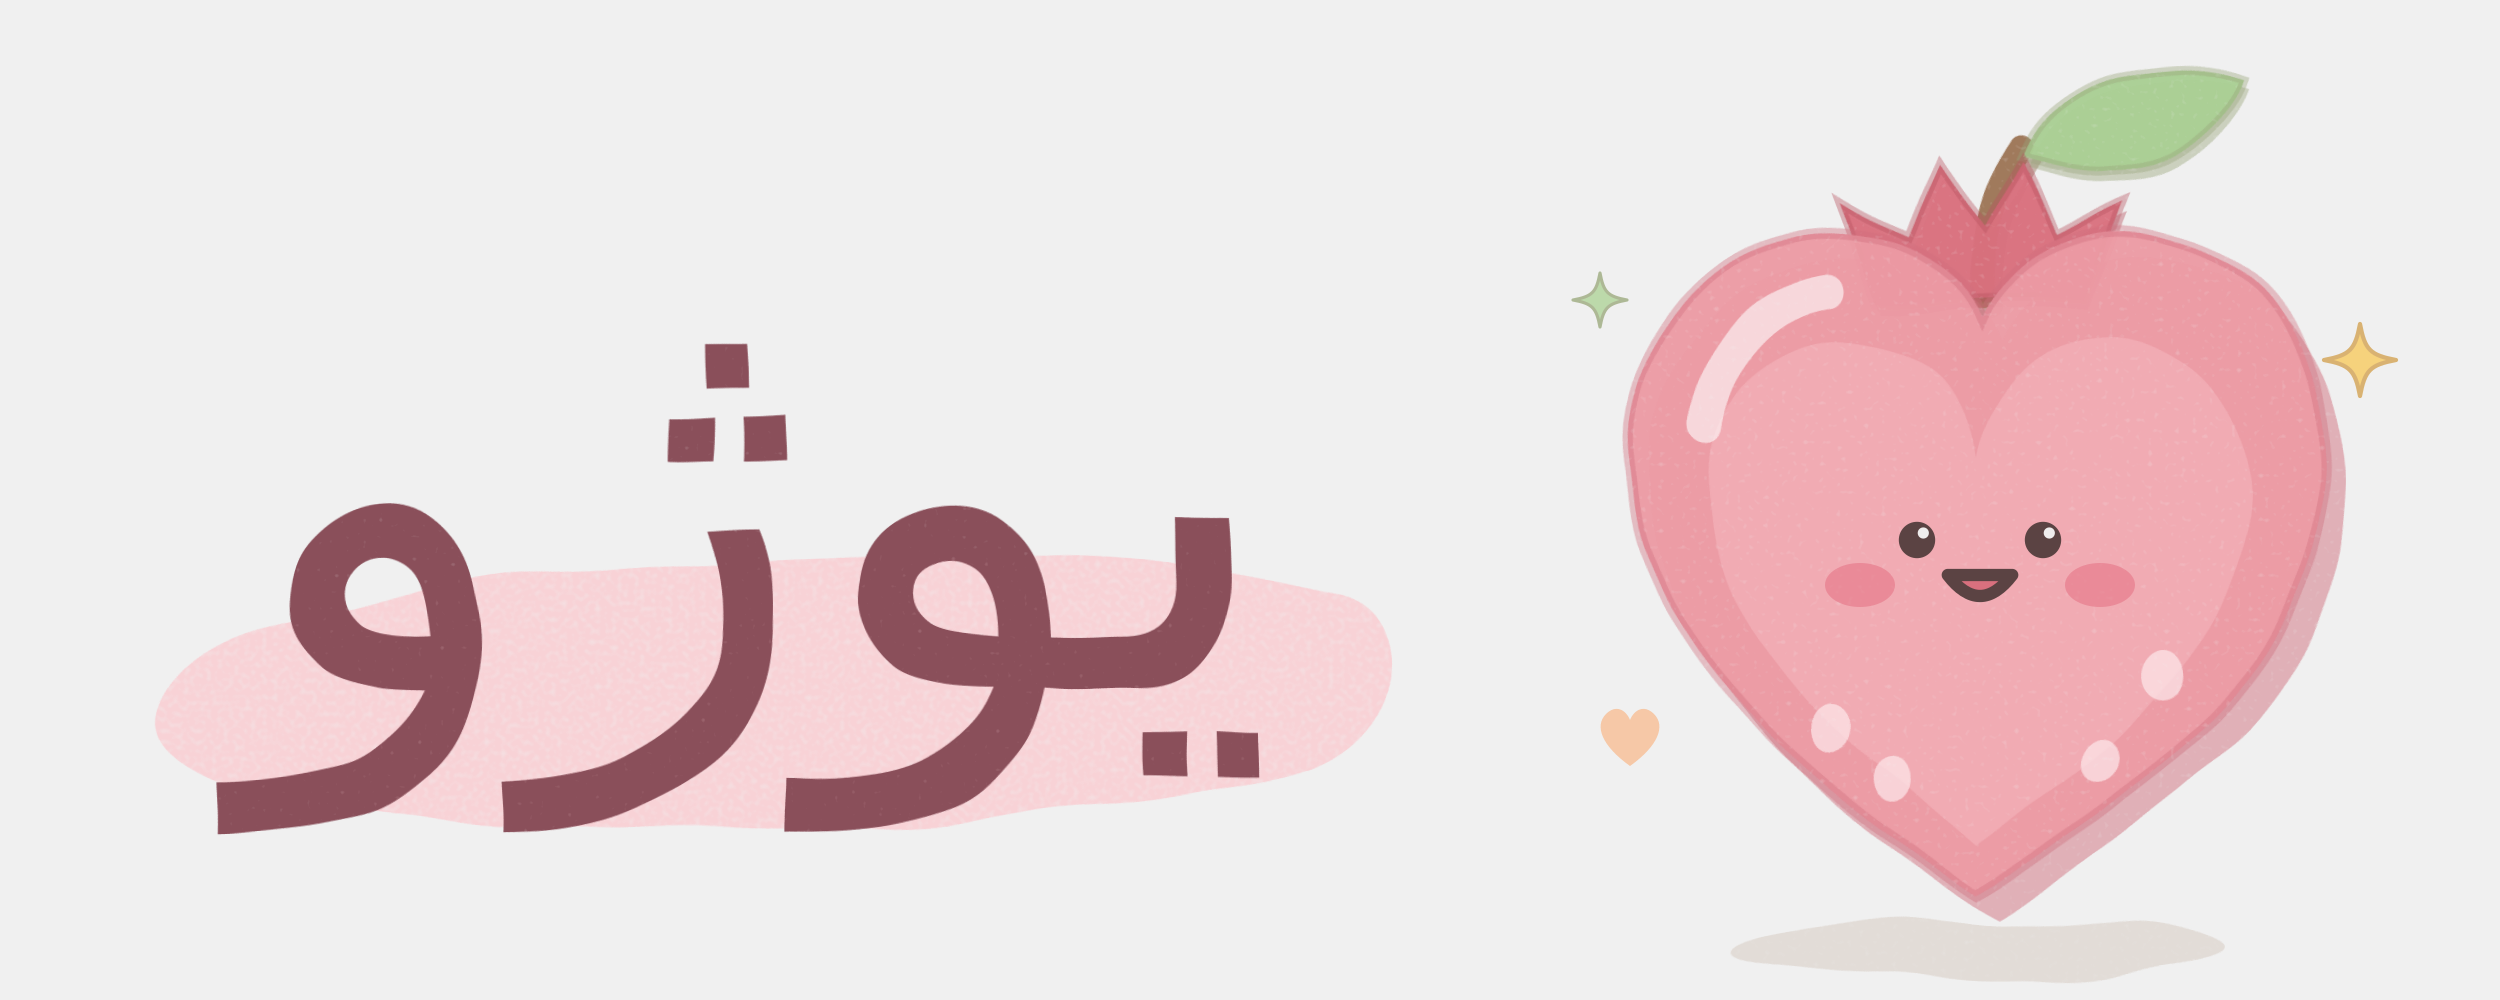
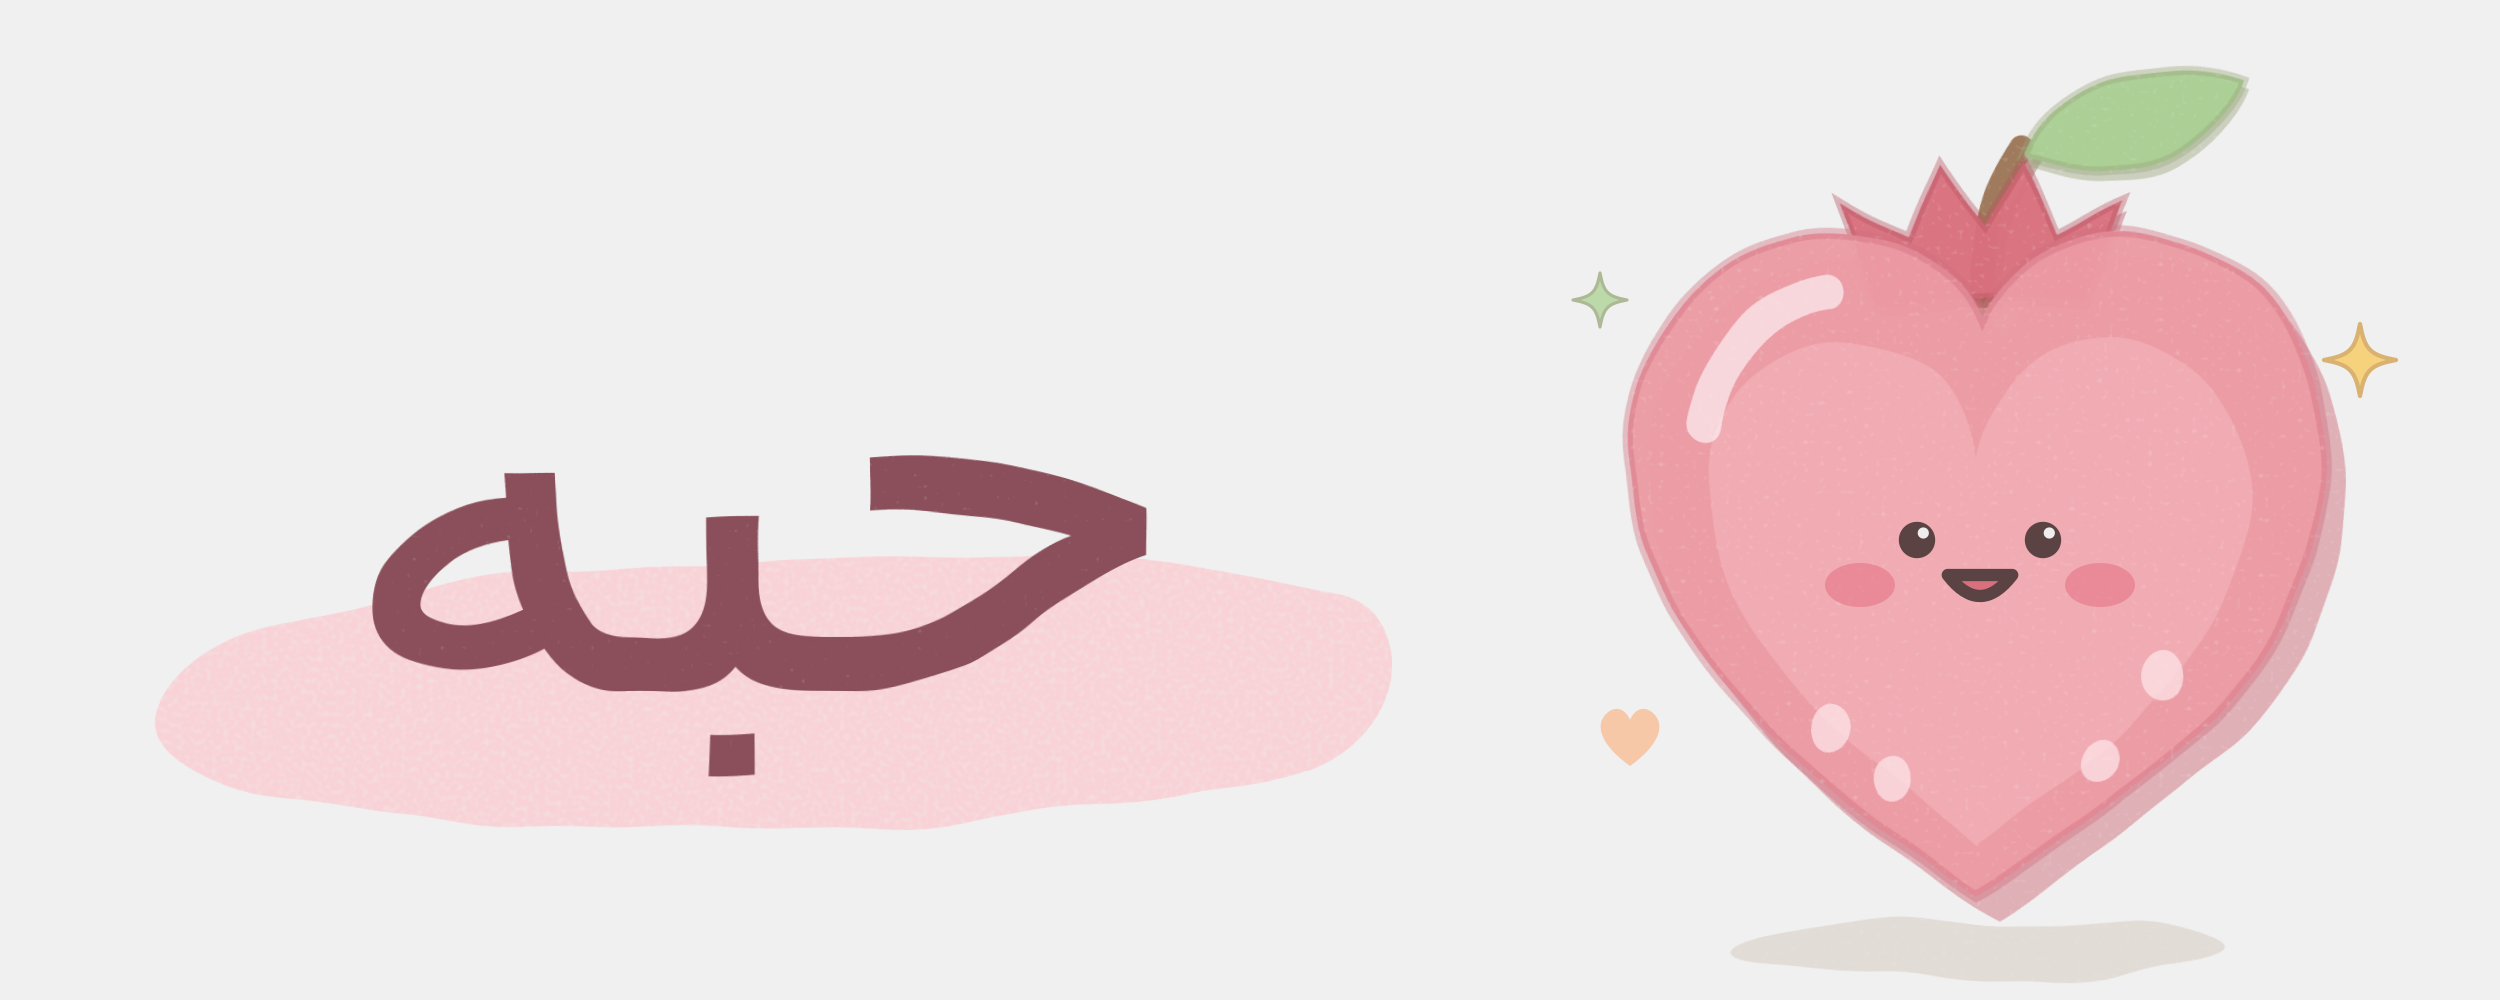
- <svg xmlns="http://www.w3.org/2000/svg" viewBox="0 0 500 200" width="500" height="200" role="img" aria-label="یوژو">
+ <svg xmlns="http://www.w3.org/2000/svg" viewBox="0 0 500 200" width="500" height="200" role="img" aria-label="حبه">
  <defs>
    <filter id="wc-lg5-a" x="-15%" y="-15%" width="130%" height="130%" color-interpolation-filters="sRGB">
      <feTurbulence type="fractalNoise" baseFrequency="0.032" numOctaves="2" seed="9" result="n" />
      <feDisplacementMap in="SourceGraphic" in2="n" scale="4.5" xChannelSelector="R" yChannelSelector="G" result="d" />
      <feTurbulence type="fractalNoise" baseFrequency=".9" numOctaves="1" seed="15" result="g" />
      <feColorMatrix in="g" values="0 0 0 0 0 0 0 0 0 0 0 0 0 0 0 1 0 0 0 0.62" result="a" />
      <feComposite in="d" in2="a" operator="in" />
    </filter>
    <filter id="wc-lg5-b" x="-15%" y="-15%" width="130%" height="130%" color-interpolation-filters="sRGB">
      <feTurbulence type="fractalNoise" baseFrequency="0.025" numOctaves="2" seed="25" result="n" />
      <feDisplacementMap in="SourceGraphic" in2="n" scale="5" xChannelSelector="R" yChannelSelector="G" result="d" />
      <feTurbulence type="fractalNoise" baseFrequency=".9" numOctaves="1" seed="31" result="g" />
      <feColorMatrix in="g" values="0 0 0 0 0 0 0 0 0 0 0 0 0 0 0 1 0 0 0 0.45" result="a" />
      <feComposite in="d" in2="a" operator="in" />
    </filter>
    <filter id="wc-lg5-t" x="-15%" y="-15%" width="130%" height="130%" color-interpolation-filters="sRGB">
      <feTurbulence type="fractalNoise" baseFrequency="0.04" numOctaves="2" seed="35" result="n" />
      <feDisplacementMap in="SourceGraphic" in2="n" scale="2.2" xChannelSelector="R" yChannelSelector="G" result="d" />
      <feTurbulence type="fractalNoise" baseFrequency=".9" numOctaves="1" seed="41" result="g" />
      <feColorMatrix in="g" values="0 0 0 0 0 0 0 0 0 0 0 0 0 0 0 1 0 0 0 0.7" result="a" />
      <feComposite in="d" in2="a" operator="in" />
    </filter>
  </defs>
  <g filter="url(#wc-lg5-b)">
    <path d="M40 132 C70 112 210 104 268 118 C284 124 280 148 262 154 C200 170 70 168 42 156 C28 150 28 140 40 132z" fill="#f8d2d6" style="opacity:var(--uzhu-swash, .85)" />
  </g>
  <g transform="translate(296 0)">
    <g filter="url(#wc-lg5-a)">
      <path d="M50 190a50 6 0 1 0 100 0a50 6 0 1 0 -100 0z" fill="#b89f8a" opacity=".25" />
      <path d="M100 60 c-2 -12 2 -22 8 -30" fill="none" stroke="#936a55" stroke-width="4.5" stroke-linecap="round" opacity="0.45" transform="translate(1.5 2)" />
      <path d="M100 60 c-2 -12 2 -22 8 -30" fill="none" stroke="#a07a5c" stroke-width="4.5" stroke-linecap="round" />
      <path d="M108 32 c8 -16 28 -22 44 -16 c-6 16 -26 22 -44 16z" fill="#99a47a" opacity="0.42" transform="translate(1 2)" />
      <path d="M108 32 c8 -16 28 -22 44 -16 c-6 16 -26 22 -44 16z" fill="#a9cf93" opacity="0.95" />
      <path d="M108 32 c8 -16 28 -22 44 -16 c-6 16 -26 22 -44 16z" fill="none" stroke="#99a47a" stroke-width="1.8" opacity="0.4" />
      <path d="M80 60 l-8 -20 l14 7 l6 -14 l8 12 l8 -12 l6 14 l14 -7 l-8 20z" fill="#b7525f" opacity="0.42" transform="translate(1 2)" />
      <path d="M80 60 l-8 -20 l14 7 l6 -14 l8 12 l8 -12 l6 14 l14 -7 l-8 20z" fill="#d9707e" opacity="0.95" />
      <path d="M80 60 l-8 -20 l14 7 l6 -14 l8 12 l8 -12 l6 14 l14 -7 l-8 20z" fill="none" stroke="#b7525f" stroke-width="1.8" opacity="0.4" />
      <path d="M100 178 C64 156 30 130 30 92 C30 64 50 46 72 46 C86 46 96 54 100 64 C104 54 114 46 128 46 C150 46 170 64 170 92 C170 130 136 156 100 178z" fill="#cf6f7d" opacity="0.5" transform="translate(4 5)" />
      <path d="M100 178 C64 156 30 130 30 92 C30 64 50 46 72 46 C86 46 96 54 100 64 C104 54 114 46 128 46 C150 46 170 64 170 92 C170 130 136 156 100 178z" fill="#ec9aa4" opacity="0.95" />
      <path d="M100 178 C64 156 30 130 30 92 C30 64 50 46 72 46 C86 46 96 54 100 64 C104 54 114 46 128 46 C150 46 170 64 170 92 C170 130 136 156 100 178z" fill="none" stroke="#cf6f7d" stroke-width="2.2" opacity="0.4" />
      <path d="M100 168 C72 150 46 128 46 98 C46 80 58 68 74 68 C90 68 98 80 100 92 C102 80 110 68 126 68 C142 68 154 80 154 98 C154 128 128 150 100 168z" fill="#f4b6bd" opacity=".55" />
      <path d="M46 84 c2 -14 12 -24 24 -26" fill="none" stroke="#fff" stroke-width="7" stroke-linecap="round" opacity="0.6" />
      <path d="M66 146a4 5 0 1 0 8 0a4 5 0 1 0 -8 0z" fill="#fbe0e3" opacity=".8" />
      <path d="M78.6 156a3.4 4.2 0 1 0 6.8 0a3.4 4.2 0 1 0 -6.8 0z" fill="#fbe0e3" opacity=".8" />
      <path d="M132 136a4 5 0 1 0 8 0a4 5 0 1 0 -8 0z" fill="#fbe0e3" opacity=".8" />
      <path d="M120.6 152a3.4 4.2 0 1 0 6.8 0a3.4 4.2 0 1 0 -6.8 0z" fill="#fbe0e3" opacity=".8" />
    </g>
    <circle cx="87.4" cy="108" r="3.64" fill="#5b4343" />
    <circle cx="112.6" cy="108" r="3.64" fill="#5b4343" />
    <circle cx="88.66" cy="106.6" r="1.12" fill="#fff" opacity=".9" />
    <circle cx="113.86" cy="106.6" r="1.12" fill="#fff" opacity=".9" />
    <path d="M93.56 115 q6.44 8.4 12.88 0z" fill="#d9707e" stroke="#5b4343" stroke-width="2.464" stroke-linejoin="round" />
    <ellipse cx="76" cy="117" rx="7" ry="4.4" fill="#e46f82" opacity=".55" />
    <ellipse cx="124" cy="117" rx="7" ry="4.4" fill="#e46f82" opacity=".55" />
    <path transform="translate(176 72) scale(0.6)" d="M0 -12 C1.6 -3.4 3.4 -1.6 12 0 C3.4 1.6 1.6 3.4 0 12 C-1.6 3.4 -3.4 1.6 -12 0 C-3.4 -1.6 -1.6 -3.4 0 -12z" fill="#f6cf72" stroke="#d7ad67" stroke-width="1.4" stroke-linejoin="round" opacity=".92" />
    <path transform="translate(24 60) scale(0.45)" d="M0 -12 C1.6 -3.4 3.4 -1.6 12 0 C3.4 1.6 1.6 3.4 0 12 C-1.6 3.4 -3.4 1.6 -12 0 C-3.4 -1.6 -1.6 -3.4 0 -12z" fill="#b7d7a4" stroke="#a7b38d" stroke-width="1.4" stroke-linejoin="round" opacity=".92" />
    <path transform="translate(30 150) scale(0.8)" d="M0 4 C-7 -1 -9 -6 -6 -9 C-3.5 -11.5 -1 -10 0 -7.5 C1 -10 3.5 -11.5 6 -9 C9 -6 7 -1 0 4z" fill="#f6c39e" opacity=".9" />
  </g>
  <g filter="url(#wc-lg5-t)">
-     <text x="152" y="138" text-anchor="middle" direction="rtl" font-family="Lalezar, Vazirmatn, sans-serif" font-size="118" style="fill:var(--uzhu-wordmark, #8a4f5a)">یوژو</text>
+     <text x="152" y="138" text-anchor="middle" direction="rtl" font-family="Lalezar, Vazirmatn, sans-serif" font-size="118" style="fill:var(--uzhu-wordmark, #8a4f5a)">حبه</text>
  </g>
</svg>
